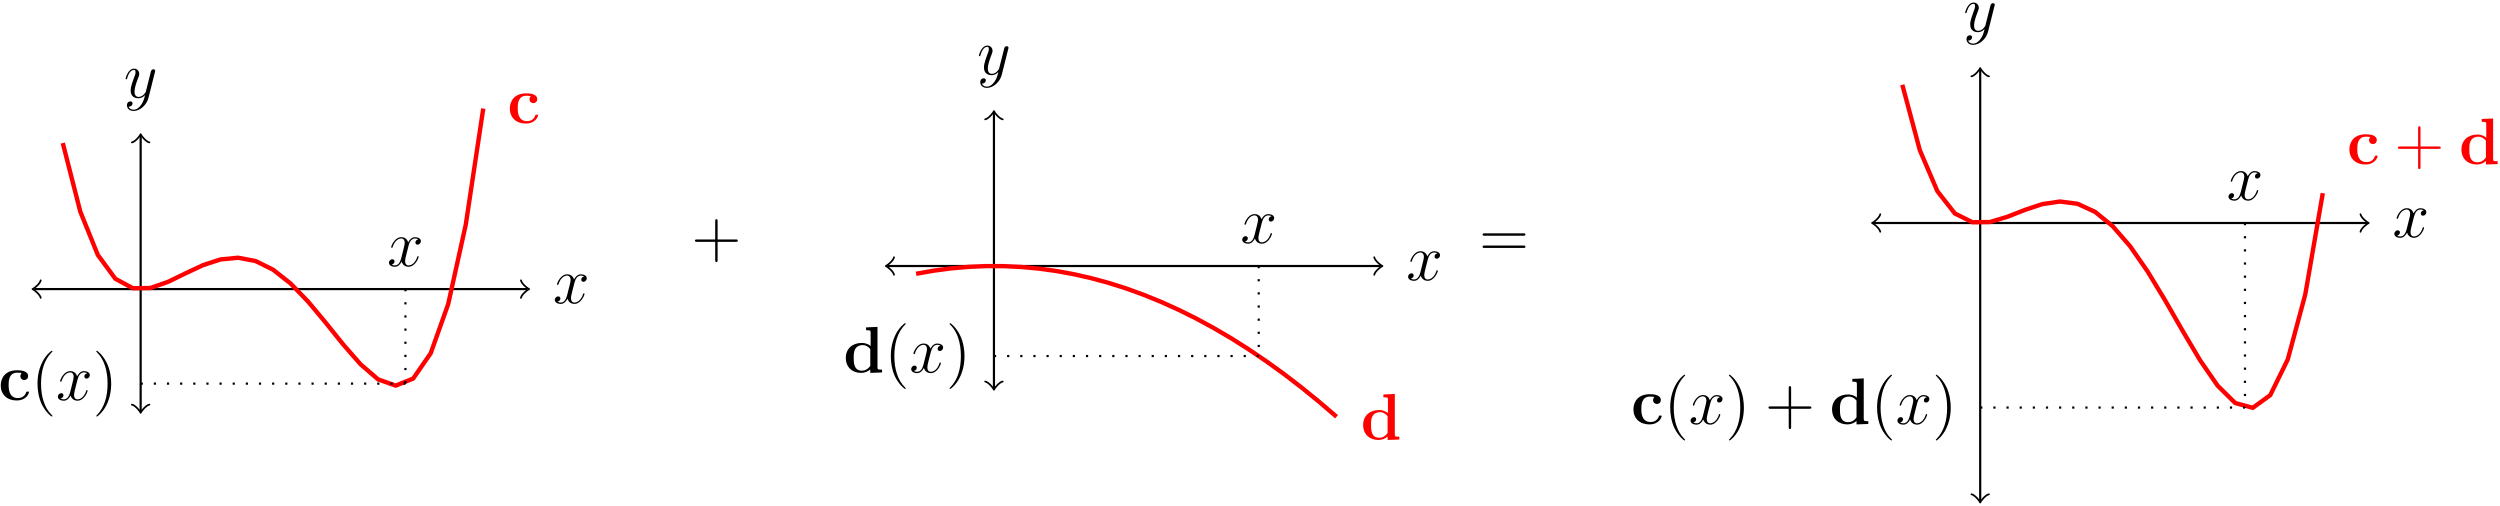
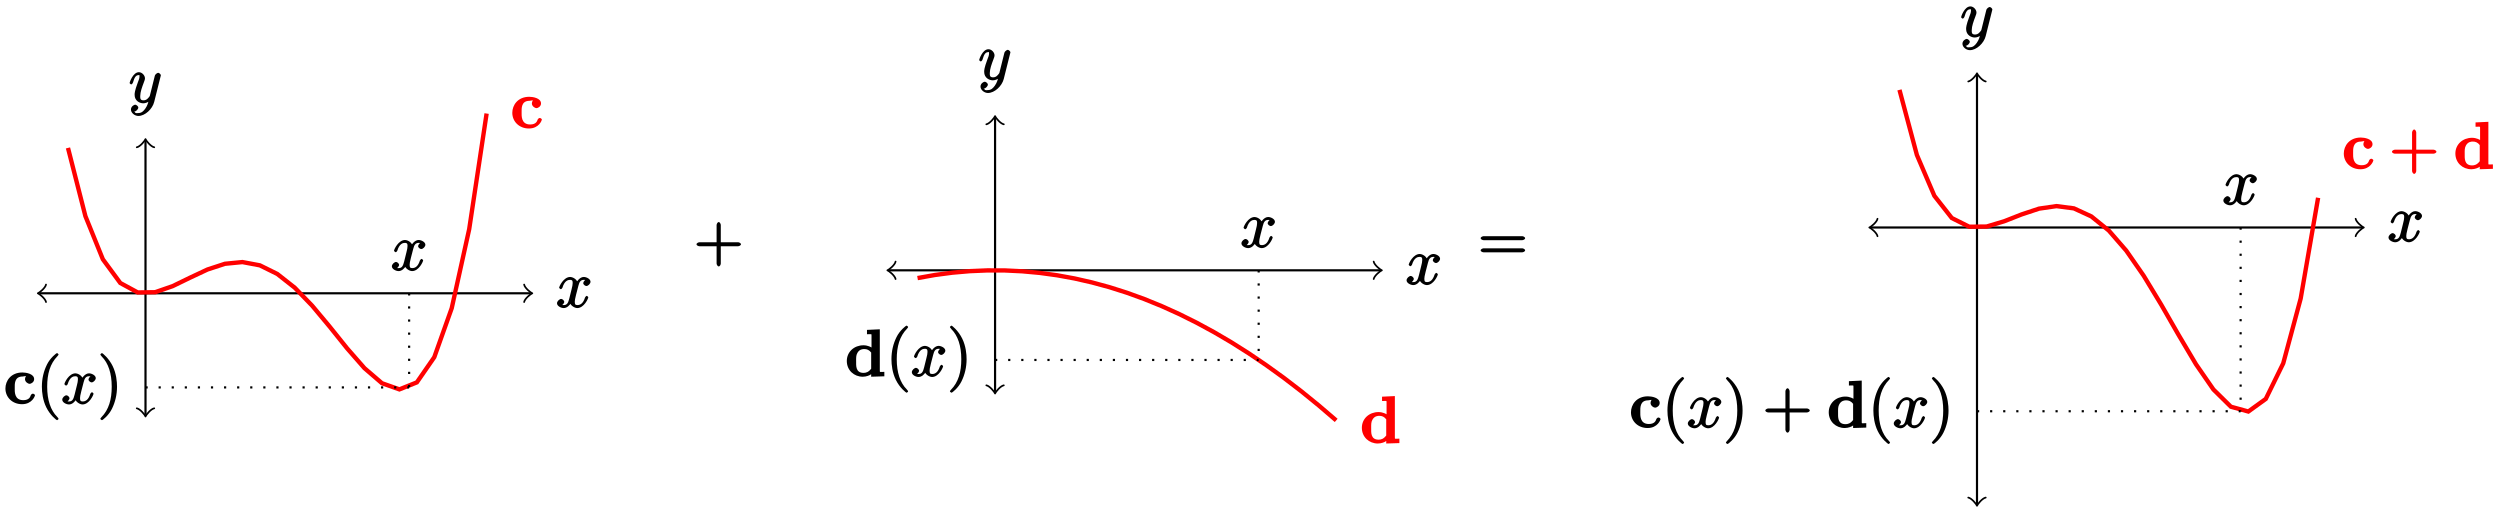
- <svg xmlns="http://www.w3.org/2000/svg" xmlns:xlink="http://www.w3.org/1999/xlink" width="455pt" height="92pt" viewBox="0 0 455 92" version="1.1">
+ <svg xmlns="http://www.w3.org/2000/svg" xmlns:xlink="http://www.w3.org/1999/xlink" width="457pt" height="94pt" viewBox="0 0 457 94" version="1.1">
  <defs>
    <g>
      <symbol overflow="visible" id="glyph0-0">
        <path style="stroke:none;" d="" />
      </symbol>
      <symbol overflow="visible" id="glyph0-1">
-         <path style="stroke:none;" d="M 5.672 -4.875 C 5.281 -4.812 5.141 -4.516 5.141 -4.297 C 5.141 -4 5.359 -3.906 5.531 -3.906 C 5.891 -3.906 6.141 -4.219 6.141 -4.547 C 6.141 -5.047 5.562 -5.266 5.062 -5.266 C 4.344 -5.266 3.938 -4.547 3.828 -4.328 C 3.547 -5.219 2.812 -5.266 2.594 -5.266 C 1.375 -5.266 0.734 -3.703 0.734 -3.438 C 0.734 -3.391 0.781 -3.328 0.859 -3.328 C 0.953 -3.328 0.984 -3.406 1 -3.453 C 1.406 -4.781 2.219 -5.031 2.562 -5.031 C 3.094 -5.031 3.203 -4.531 3.203 -4.25 C 3.203 -3.984 3.125 -3.703 2.984 -3.125 L 2.578 -1.5 C 2.406 -0.781 2.062 -0.125 1.422 -0.125 C 1.359 -0.125 1.062 -0.125 0.812 -0.281 C 1.25 -0.359 1.344 -0.719 1.344 -0.859 C 1.344 -1.094 1.156 -1.25 0.938 -1.25 C 0.641 -1.25 0.328 -0.984 0.328 -0.609 C 0.328 -0.109 0.891 0.125 1.406 0.125 C 1.984 0.125 2.391 -0.328 2.641 -0.828 C 2.828 -0.125 3.438 0.125 3.875 0.125 C 5.094 0.125 5.734 -1.453 5.734 -1.703 C 5.734 -1.766 5.688 -1.812 5.625 -1.812 C 5.516 -1.812 5.5 -1.75 5.469 -1.656 C 5.141 -0.609 4.453 -0.125 3.906 -0.125 C 3.484 -0.125 3.266 -0.438 3.266 -0.922 C 3.266 -1.188 3.312 -1.375 3.5 -2.156 L 3.922 -3.797 C 4.094 -4.5 4.5 -5.031 5.062 -5.031 C 5.078 -5.031 5.422 -5.031 5.672 -4.875 Z M 5.672 -4.875 " />
+         <path style="stroke:none;" d="M 5.672 -5.172 C 5.281 -5.109 4.969 -4.656 4.969 -4.438 C 4.969 -4.141 5.359 -3.906 5.531 -3.906 C 5.891 -3.906 6.297 -4.359 6.297 -4.688 C 6.297 -5.188 5.562 -5.562 5.062 -5.562 C 4.344 -5.562 3.766 -4.703 3.656 -4.469 L 3.984 -4.469 C 3.703 -5.359 2.812 -5.562 2.594 -5.562 C 1.375 -5.562 0.562 -3.844 0.562 -3.578 C 0.562 -3.531 0.781 -3.328 0.859 -3.328 C 0.953 -3.328 1.094 -3.438 1.156 -3.578 C 1.562 -4.922 2.219 -5.031 2.562 -5.031 C 3.094 -5.031 3.031 -4.672 3.031 -4.391 C 3.031 -4.125 2.969 -3.844 2.828 -3.281 L 2.422 -1.641 C 2.234 -0.922 2.062 -0.422 1.422 -0.422 C 1.359 -0.422 1.172 -0.375 0.922 -0.531 L 0.812 -0.281 C 1.25 -0.359 1.5 -0.859 1.5 -1 C 1.5 -1.25 1.156 -1.547 0.938 -1.547 C 0.641 -1.547 0.172 -1.141 0.172 -0.75 C 0.172 -0.25 0.891 0.125 1.406 0.125 C 1.984 0.125 2.5 -0.375 2.75 -0.859 L 2.469 -0.969 C 2.672 -0.266 3.438 0.125 3.875 0.125 C 5.094 0.125 5.891 -1.594 5.891 -1.859 C 5.891 -1.906 5.688 -2.109 5.625 -2.109 C 5.516 -2.109 5.328 -1.906 5.297 -1.812 C 4.969 -0.75 4.453 -0.422 3.906 -0.422 C 3.484 -0.422 3.422 -0.578 3.422 -1.062 C 3.422 -1.328 3.469 -1.516 3.656 -2.312 L 4.078 -3.938 C 4.25 -4.656 4.5 -5.031 5.062 -5.031 C 5.078 -5.031 5.297 -5.062 5.547 -4.906 Z M 5.672 -5.172 " />
      </symbol>
      <symbol overflow="visible" id="glyph0-2">
-         <path style="stroke:none;" d="M 3.141 1.344 C 2.828 1.797 2.359 2.203 1.766 2.203 C 1.625 2.203 1.047 2.172 0.875 1.625 C 0.906 1.641 0.969 1.641 0.984 1.641 C 1.344 1.641 1.594 1.328 1.594 1.047 C 1.594 0.781 1.359 0.688 1.188 0.688 C 0.984 0.688 0.578 0.828 0.578 1.406 C 0.578 2.016 1.094 2.438 1.766 2.438 C 2.969 2.438 4.172 1.344 4.5 0.016 L 5.672 -4.656 C 5.688 -4.703 5.719 -4.781 5.719 -4.859 C 5.719 -5.031 5.562 -5.156 5.391 -5.156 C 5.281 -5.156 5.031 -5.109 4.938 -4.75 L 4.047 -1.234 C 4 -1.016 4 -0.984 3.891 -0.859 C 3.656 -0.531 3.266 -0.125 2.688 -0.125 C 2.016 -0.125 1.953 -0.781 1.953 -1.094 C 1.953 -1.781 2.281 -2.703 2.609 -3.562 C 2.734 -3.906 2.812 -4.078 2.812 -4.312 C 2.812 -4.812 2.453 -5.266 1.859 -5.266 C 0.766 -5.266 0.328 -3.531 0.328 -3.438 C 0.328 -3.391 0.375 -3.328 0.453 -3.328 C 0.562 -3.328 0.578 -3.375 0.625 -3.547 C 0.906 -4.547 1.359 -5.031 1.828 -5.031 C 1.938 -5.031 2.141 -5.031 2.141 -4.641 C 2.141 -4.328 2.016 -3.984 1.828 -3.531 C 1.25 -1.953 1.25 -1.562 1.25 -1.281 C 1.25 -0.141 2.062 0.125 2.656 0.125 C 3 0.125 3.438 0.016 3.844 -0.438 L 3.859 -0.422 C 3.688 0.281 3.562 0.75 3.141 1.344 Z M 3.141 1.344 " />
+         <path style="stroke:none;" d="M 3.031 1.094 C 2.703 1.547 2.359 1.906 1.766 1.906 C 1.625 1.906 1.203 2.031 1.109 1.703 C 0.906 1.641 0.969 1.641 0.984 1.641 C 1.344 1.641 1.75 1.188 1.75 0.906 C 1.75 0.641 1.359 0.375 1.188 0.375 C 0.984 0.375 0.406 0.688 0.406 1.266 C 0.406 1.875 1.094 2.438 1.766 2.438 C 2.969 2.438 4.328 1.188 4.656 -0.125 L 5.828 -4.797 C 5.844 -4.859 5.875 -4.922 5.875 -5 C 5.875 -5.172 5.562 -5.453 5.391 -5.453 C 5.281 -5.453 4.859 -5.25 4.766 -4.891 L 3.891 -1.375 C 3.828 -1.156 3.875 -1.25 3.781 -1.109 C 3.531 -0.781 3.266 -0.422 2.688 -0.422 C 2.016 -0.422 2.109 -0.922 2.109 -1.25 C 2.109 -1.922 2.438 -2.844 2.766 -3.703 C 2.891 -4.047 2.969 -4.219 2.969 -4.453 C 2.969 -4.953 2.453 -5.562 1.859 -5.562 C 0.766 -5.562 0.156 -3.688 0.156 -3.578 C 0.156 -3.531 0.375 -3.328 0.453 -3.328 C 0.562 -3.328 0.734 -3.531 0.781 -3.688 C 1.062 -4.703 1.359 -5.031 1.828 -5.031 C 1.938 -5.031 1.969 -5.172 1.969 -4.781 C 1.969 -4.469 1.844 -4.125 1.656 -3.672 C 1.078 -2.109 1.078 -1.703 1.078 -1.422 C 1.078 -0.281 2.062 0.125 2.656 0.125 C 3 0.125 3.531 -0.031 3.844 -0.344 L 3.688 -0.516 C 3.516 0.141 3.438 0.5 3.031 1.094 Z M 3.031 1.094 " />
      </symbol>
      <symbol overflow="visible" id="glyph1-0">
        <path style="stroke:none;" d="" />
      </symbol>
      <symbol overflow="visible" id="glyph1-1">
-         <path style="stroke:none;" d="M 5.594 -1.406 C 5.594 -1.547 5.469 -1.547 5.344 -1.547 C 5.156 -1.547 5.141 -1.531 5.078 -1.391 C 5 -1.156 4.672 -0.359 3.578 -0.359 C 1.891 -0.359 1.891 -2.172 1.891 -2.719 C 1.891 -3.422 1.906 -4.984 3.469 -4.984 C 3.547 -4.984 4.25 -4.953 4.25 -4.906 C 4.25 -4.891 4.25 -4.875 4.219 -4.859 C 4.188 -4.828 4.031 -4.656 4.031 -4.344 C 4.031 -3.844 4.438 -3.641 4.734 -3.641 C 4.984 -3.641 5.438 -3.797 5.438 -4.359 C 5.438 -5.344 4.062 -5.422 3.422 -5.422 C 1.297 -5.422 0.453 -4.031 0.453 -2.656 C 0.453 -1.031 1.594 0.078 3.344 0.078 C 5.219 0.078 5.594 -1.312 5.594 -1.406 Z M 5.594 -1.406 " />
+         <path style="stroke:none;" d="M 5.719 -1.547 C 5.719 -1.688 5.469 -1.844 5.344 -1.844 C 5.156 -1.844 5 -1.672 4.938 -1.531 C 4.859 -1.297 4.672 -0.656 3.578 -0.656 C 1.891 -0.656 2.016 -2.312 2.016 -2.859 C 2.016 -3.562 1.906 -4.984 3.469 -4.984 C 3.547 -4.984 4.109 -5.109 4.109 -5.047 C 4.109 -5.031 4.141 -5.125 4.109 -5.109 C 4.078 -5.078 3.891 -4.797 3.891 -4.5 C 3.891 -4 4.438 -3.641 4.734 -3.641 C 4.984 -3.641 5.562 -3.938 5.562 -4.5 C 5.562 -5.484 4.062 -5.719 3.422 -5.719 C 1.297 -5.719 0.312 -4.172 0.312 -2.797 C 0.312 -1.172 1.594 0.078 3.344 0.078 C 5.219 0.078 5.719 -1.453 5.719 -1.547 Z M 5.719 -1.547 " />
      </symbol>
      <symbol overflow="visible" id="glyph1-2">
-         <path style="stroke:none;" d="M 4.141 -8.203 L 4.141 -7.688 C 4.891 -7.688 4.969 -7.688 4.969 -7.219 L 4.969 -4.812 C 4.703 -5.031 4.188 -5.375 3.359 -5.375 C 1.656 -5.375 0.453 -4.328 0.453 -2.656 C 0.453 -0.938 1.641 0.078 3.234 0.078 C 3.891 0.078 4.453 -0.156 4.906 -0.547 L 4.906 0.078 L 7.047 0 L 7.047 -0.516 C 6.297 -0.516 6.219 -0.516 6.219 -0.984 L 6.219 -8.297 Z M 4.906 -1.203 C 4.406 -0.484 3.797 -0.328 3.375 -0.328 C 1.891 -0.328 1.891 -1.844 1.891 -2.625 C 1.891 -3.188 1.891 -3.797 2.156 -4.25 C 2.516 -4.906 3.234 -4.984 3.5 -4.984 C 4 -4.984 4.516 -4.766 4.906 -4.25 Z M 4.906 -1.203 " />
+         <path style="stroke:none;" d="M 4 -8.344 L 4 -7.688 C 4.891 -7.688 4.828 -7.828 4.828 -7.359 L 4.828 -5.266 C 4.812 -5.281 4.188 -5.672 3.359 -5.672 C 1.656 -5.672 0.312 -4.469 0.312 -2.797 C 0.312 -1.094 1.641 0.078 3.234 0.078 C 3.891 0.078 4.547 -0.188 4.766 -0.391 L 4.766 0.078 L 7.172 0 L 7.172 -0.812 C 6.297 -0.812 6.344 -0.656 6.344 -1.125 L 6.344 -8.594 L 4 -8.484 Z M 4.812 -1.453 C 4.297 -0.734 3.797 -0.625 3.375 -0.625 C 1.891 -0.625 2.016 -1.984 2.016 -2.766 C 2.016 -3.328 1.984 -3.828 2.25 -4.281 C 2.625 -4.953 3.234 -4.984 3.5 -4.984 C 4 -4.984 4.406 -4.812 4.766 -4.344 L 4.766 -1.406 Z M 4.812 -1.453 " />
      </symbol>
      <symbol overflow="visible" id="glyph2-0">
        <path style="stroke:none;" d="" />
      </symbol>
      <symbol overflow="visible" id="glyph2-1">
-         <path style="stroke:none;" d="M 3.891 2.906 C 3.891 2.875 3.891 2.844 3.688 2.641 C 2.484 1.438 1.812 -0.531 1.812 -2.969 C 1.812 -5.297 2.375 -7.297 3.766 -8.703 C 3.891 -8.812 3.891 -8.828 3.891 -8.875 C 3.891 -8.938 3.828 -8.969 3.781 -8.969 C 3.625 -8.969 2.641 -8.109 2.062 -6.938 C 1.453 -5.719 1.172 -4.453 1.172 -2.969 C 1.172 -1.906 1.344 -0.484 1.953 0.781 C 2.672 2.219 3.641 3 3.781 3 C 3.828 3 3.891 2.969 3.891 2.906 Z M 3.891 2.906 " />
+         <path style="stroke:none;" d="M 4.047 2.766 C 4.047 2.719 4 2.594 3.797 2.391 C 2.594 1.188 1.969 -0.688 1.969 -3.125 C 1.969 -5.438 2.484 -7.328 3.875 -8.734 C 4 -8.844 4.047 -8.984 4.047 -9.016 C 4.047 -9.078 3.828 -9.266 3.781 -9.266 C 3.625 -9.266 2.516 -8.359 1.938 -7.188 C 1.328 -5.969 1 -4.594 1 -3.125 C 1 -2.062 1.172 -0.641 1.797 0.641 C 2.5 2.078 3.641 3 3.781 3 C 3.828 3 4.047 2.828 4.047 2.766 Z M 4.047 2.766 " />
      </symbol>
      <symbol overflow="visible" id="glyph2-2">
-         <path style="stroke:none;" d="M 3.375 -2.969 C 3.375 -3.891 3.25 -5.359 2.578 -6.75 C 1.875 -8.188 0.891 -8.969 0.766 -8.969 C 0.719 -8.969 0.656 -8.938 0.656 -8.875 C 0.656 -8.828 0.656 -8.812 0.859 -8.609 C 2.062 -7.406 2.719 -5.422 2.719 -2.984 C 2.719 -0.672 2.156 1.328 0.781 2.734 C 0.656 2.844 0.656 2.875 0.656 2.906 C 0.656 2.969 0.719 3 0.766 3 C 0.922 3 1.906 2.141 2.484 0.969 C 3.094 -0.25 3.375 -1.547 3.375 -2.969 Z M 3.375 -2.969 " />
+         <path style="stroke:none;" d="M 3.531 -3.125 C 3.531 -4.031 3.406 -5.516 2.734 -6.891 C 2.031 -8.328 0.891 -9.266 0.766 -9.266 C 0.719 -9.266 0.484 -9.078 0.484 -9.016 C 0.484 -8.984 0.531 -8.844 0.734 -8.641 C 1.938 -7.438 2.562 -5.562 2.562 -3.125 C 2.562 -0.812 2.047 1.078 0.656 2.484 C 0.531 2.594 0.484 2.719 0.484 2.766 C 0.484 2.828 0.719 3 0.766 3 C 0.922 3 2.016 2.109 2.594 0.938 C 3.203 -0.281 3.531 -1.688 3.531 -3.125 Z M 3.531 -3.125 " />
      </symbol>
      <symbol overflow="visible" id="glyph2-3">
-         <path style="stroke:none;" d="M 4.766 -2.766 L 8.062 -2.766 C 8.234 -2.766 8.453 -2.766 8.453 -2.969 C 8.453 -3.203 8.25 -3.203 8.062 -3.203 L 4.766 -3.203 L 4.766 -6.5 C 4.766 -6.672 4.766 -6.891 4.547 -6.891 C 4.328 -6.891 4.328 -6.688 4.328 -6.5 L 4.328 -3.203 L 1.031 -3.203 C 0.859 -3.203 0.641 -3.203 0.641 -2.984 C 0.641 -2.766 0.844 -2.766 1.031 -2.766 L 4.328 -2.766 L 4.328 0.531 C 4.328 0.703 4.328 0.922 4.547 0.922 C 4.766 0.922 4.766 0.719 4.766 0.531 Z M 4.766 -2.766 " />
+         <path style="stroke:none;" d="M 4.766 -2.766 L 8.062 -2.766 C 8.234 -2.766 8.609 -2.906 8.609 -3.125 C 8.609 -3.344 8.25 -3.5 8.062 -3.5 L 4.922 -3.5 L 4.922 -6.641 C 4.922 -6.812 4.766 -7.188 4.547 -7.188 C 4.328 -7.188 4.156 -6.828 4.156 -6.641 L 4.156 -3.5 L 1.031 -3.5 C 0.859 -3.5 0.484 -3.344 0.484 -3.125 C 0.484 -2.906 0.844 -2.766 1.031 -2.766 L 4.156 -2.766 L 4.156 0.391 C 4.156 0.562 4.328 0.922 4.547 0.922 C 4.766 0.922 4.922 0.578 4.922 0.391 L 4.922 -2.766 Z M 4.766 -2.766 " />
      </symbol>
      <symbol overflow="visible" id="glyph3-0">
        <path style="stroke:none;" d="" />
      </symbol>
      <symbol overflow="visible" id="glyph3-1">
-         <path style="stroke:none;" d="M 8.453 -2.969 C 8.453 -3.203 8.25 -3.203 8.062 -3.203 L 4.766 -3.203 L 4.766 -6.5 C 4.766 -6.672 4.766 -6.891 4.547 -6.891 C 4.328 -6.891 4.328 -6.688 4.328 -6.5 L 4.328 -3.203 L 1.031 -3.203 C 0.859 -3.203 0.641 -3.203 0.641 -2.984 C 0.641 -2.766 0.844 -2.766 1.031 -2.766 L 4.328 -2.766 L 4.328 0.531 C 4.328 0.703 4.328 0.922 4.547 0.922 C 4.766 0.922 4.766 0.719 4.766 0.531 L 4.766 -2.766 L 8.062 -2.766 C 8.234 -2.766 8.453 -2.766 8.453 -2.969 Z M 8.453 -2.969 " />
+         <path style="stroke:none;" d="M 8.609 -3.125 C 8.609 -3.344 8.25 -3.5 8.062 -3.5 L 4.922 -3.5 L 4.922 -6.641 C 4.922 -6.812 4.766 -7.188 4.547 -7.188 C 4.328 -7.188 4.156 -6.828 4.156 -6.641 L 4.156 -3.5 L 1.031 -3.5 C 0.859 -3.5 0.484 -3.344 0.484 -3.125 C 0.484 -2.906 0.844 -2.766 1.031 -2.766 L 4.156 -2.766 L 4.156 0.391 C 4.156 0.562 4.328 0.922 4.547 0.922 C 4.766 0.922 4.922 0.578 4.922 0.391 L 4.922 -2.766 L 8.062 -2.766 C 8.234 -2.766 8.609 -2.906 8.609 -3.125 Z M 8.609 -3.125 " />
      </symbol>
      <symbol overflow="visible" id="glyph3-2">
-         <path style="stroke:none;" d="M 8.453 -4.094 C 8.453 -4.312 8.25 -4.312 8.062 -4.312 L 1.031 -4.312 C 0.859 -4.312 0.641 -4.312 0.641 -4.094 C 0.641 -3.875 0.844 -3.875 1.031 -3.875 L 8.062 -3.875 C 8.234 -3.875 8.453 -3.875 8.453 -4.094 Z M 8.453 -1.859 C 8.453 -2.094 8.25 -2.094 8.062 -2.094 L 1.031 -2.094 C 0.859 -2.094 0.641 -2.094 0.641 -1.875 C 0.641 -1.656 0.844 -1.656 1.031 -1.656 L 8.062 -1.656 C 8.234 -1.656 8.453 -1.656 8.453 -1.859 Z M 8.453 -1.859 " />
+         <path style="stroke:none;" d="M 8.609 -4.234 C 8.609 -4.453 8.25 -4.609 8.062 -4.609 L 1.031 -4.609 C 0.859 -4.609 0.484 -4.453 0.484 -4.25 C 0.484 -4.016 0.844 -3.875 1.031 -3.875 L 8.062 -3.875 C 8.234 -3.875 8.609 -4.016 8.609 -4.234 Z M 8.609 -2.016 C 8.609 -2.234 8.25 -2.391 8.062 -2.391 L 1.031 -2.391 C 0.859 -2.391 0.484 -2.234 0.484 -2.016 C 0.484 -1.797 0.844 -1.656 1.031 -1.656 L 8.062 -1.656 C 8.234 -1.656 8.609 -1.797 8.609 -2.016 Z M 8.609 -2.016 " />
      </symbol>
    </g>
  </defs>
  <g id="surface1">
-     <path style="fill:none;stroke-width:0.399;stroke-linecap:butt;stroke-linejoin:miter;stroke:rgb(0%,0%,0%);stroke-opacity:1;stroke-miterlimit:10;" d="M -19.383 0.002 L 70.41 0.002 " transform="matrix(1,0,0,-1,25.598,52.615)" />
-     <path style="fill:none;stroke-width:0.319;stroke-linecap:round;stroke-linejoin:round;stroke:rgb(0%,0%,0%);stroke-opacity:1;stroke-miterlimit:10;" d="M -1.197 1.596 C -1.095 0.994 -0.001 0.1 0.3 -0.002 C -0.001 -0.099 -1.095 -0.998 -1.197 -1.595 " transform="matrix(-1,0,0,1,6.21362,52.615)" />
-     <path style="fill:none;stroke-width:0.319;stroke-linecap:round;stroke-linejoin:round;stroke:rgb(0%,0%,0%);stroke-opacity:1;stroke-miterlimit:10;" d="M -1.194 1.595 C -1.097 0.998 0.001 0.099 0.298 0.002 C 0.001 -0.1 -1.097 -0.994 -1.194 -1.596 " transform="matrix(1,0,0,-1,96.00674,52.615)" />
+     <path style="fill:none;stroke-width:0.399;stroke-linecap:butt;stroke-linejoin:miter;stroke:rgb(0%,0%,0%);stroke-opacity:1;stroke-miterlimit:10;" d="M -19.383 0.002 L 70.41 0.002 " transform="matrix(1,0,0,-1,26.598,53.615)" />
+     <path style="fill:none;stroke-width:0.319;stroke-linecap:round;stroke-linejoin:round;stroke:rgb(0%,0%,0%);stroke-opacity:1;stroke-miterlimit:10;" d="M -1.197 1.596 C -1.095 0.994 -0.001 0.1 0.3 -0.002 C -0.001 -0.099 -1.095 -0.998 -1.197 -1.595 " transform="matrix(-1,0,0,1,7.21362,53.615)" />
+     <path style="fill:none;stroke-width:0.319;stroke-linecap:round;stroke-linejoin:round;stroke:rgb(0%,0%,0%);stroke-opacity:1;stroke-miterlimit:10;" d="M -1.194 1.595 C -1.097 0.998 0.001 0.099 0.298 0.002 C 0.001 -0.1 -1.097 -0.994 -1.194 -1.596 " transform="matrix(1,0,0,-1,97.00674,53.615)" />
    <g style="fill:rgb(0%,0%,0%);fill-opacity:1;">
-       <use xlink:href="#glyph0-1" x="100.649" y="55.189" />
+       <use xlink:href="#glyph0-1" x="101.649" y="56.189" />
    </g>
-     <path style="fill:none;stroke-width:0.399;stroke-linecap:butt;stroke-linejoin:miter;stroke:rgb(0%,0%,0%);stroke-opacity:1;stroke-miterlimit:10;" d="M -0 -22.221 L -0 27.888 " transform="matrix(1,0,0,-1,25.598,52.615)" />
-     <path style="fill:none;stroke-width:0.319;stroke-linecap:round;stroke-linejoin:round;stroke:rgb(0%,0%,0%);stroke-opacity:1;stroke-miterlimit:10;" d="M -1.194 1.593 C -1.096 0.996 0.002 0.101 0.299 -0 C 0.002 -0.098 -1.096 -0.996 -1.194 -1.594 " transform="matrix(0,1,1,0,25.598,74.83424)" />
-     <path style="fill:none;stroke-width:0.319;stroke-linecap:round;stroke-linejoin:round;stroke:rgb(0%,0%,0%);stroke-opacity:1;stroke-miterlimit:10;" d="M -1.195 1.594 C -1.098 0.996 -0 0.098 0.301 0 C -0 -0.101 -1.098 -0.996 -1.195 -1.593 " transform="matrix(0,-1,-1,0,25.598,24.72648)" />
+     <path style="fill:none;stroke-width:0.399;stroke-linecap:butt;stroke-linejoin:miter;stroke:rgb(0%,0%,0%);stroke-opacity:1;stroke-miterlimit:10;" d="M -0 -22.221 L -0 27.888 " transform="matrix(1,0,0,-1,26.598,53.615)" />
+     <path style="fill:none;stroke-width:0.319;stroke-linecap:round;stroke-linejoin:round;stroke:rgb(0%,0%,0%);stroke-opacity:1;stroke-miterlimit:10;" d="M -1.194 1.593 C -1.096 0.996 0.002 0.101 0.299 -0 C 0.002 -0.098 -1.096 -0.996 -1.194 -1.594 " transform="matrix(0,1,1,0,26.598,75.83424)" />
+     <path style="fill:none;stroke-width:0.319;stroke-linecap:round;stroke-linejoin:round;stroke:rgb(0%,0%,0%);stroke-opacity:1;stroke-miterlimit:10;" d="M -1.195 1.594 C -1.098 0.996 -0 0.098 0.301 0 C -0 -0.101 -1.098 -0.996 -1.195 -1.593 " transform="matrix(0,-1,-1,0,26.598,25.72648)" />
    <g style="fill:rgb(0%,0%,0%);fill-opacity:1;">
-       <use xlink:href="#glyph0-2" x="22.53" y="17.76" />
+       <use xlink:href="#glyph0-2" x="23.53" y="18.76" />
    </g>
-     <path style="fill:none;stroke-width:0.797;stroke-linecap:butt;stroke-linejoin:miter;stroke:rgb(100%,0%,0%);stroke-opacity:1;stroke-miterlimit:10;" d="M -14.172 26.576 L -10.985 14.099 L -7.797 6.22 L -4.606 1.881 L -1.418 0.154 L 1.769 0.201 L 4.957 1.306 L 8.148 2.857 L 11.336 4.353 L 14.523 5.396 L 17.715 5.709 L 20.902 5.111 L 24.09 3.537 L 27.281 1.025 L 30.468 -2.268 L 33.656 -6.084 L 36.843 -10.053 L 40.035 -13.697 L 43.222 -16.436 L 46.41 -17.565 L 49.601 -16.283 L 52.789 -11.678 L 55.976 -2.721 L 59.168 11.709 L 62.355 32.861 " transform="matrix(1,0,0,-1,25.598,52.615)" />
+     <path style="fill:none;stroke-width:0.797;stroke-linecap:butt;stroke-linejoin:miter;stroke:rgb(100%,0%,0%);stroke-opacity:1;stroke-miterlimit:10;" d="M -14.172 26.576 L -10.985 14.099 L -7.797 6.22 L -4.606 1.881 L -1.418 0.154 L 1.769 0.201 L 4.957 1.306 L 8.148 2.857 L 11.336 4.353 L 14.523 5.396 L 17.715 5.709 L 20.902 5.111 L 24.09 3.537 L 27.281 1.025 L 30.468 -2.268 L 33.656 -6.084 L 36.843 -10.053 L 40.035 -13.697 L 43.222 -16.436 L 46.41 -17.565 L 49.601 -16.283 L 52.789 -11.678 L 55.976 -2.721 L 59.168 11.709 L 62.355 32.861 " transform="matrix(1,0,0,-1,26.598,53.615)" />
    <g style="fill:rgb(100%,0%,0%);fill-opacity:1;">
-       <use xlink:href="#glyph1-1" x="92.336" y="22.411" />
+       <use xlink:href="#glyph1-1" x="93.336" y="23.411" />
    </g>
-     <path style="fill:none;stroke-width:0.399;stroke-linecap:butt;stroke-linejoin:miter;stroke:rgb(0%,0%,0%);stroke-opacity:1;stroke-dasharray:0.399,1.993;stroke-miterlimit:10;" d="M 48.191 0.002 L 48.191 -17.205 " transform="matrix(1,0,0,-1,25.598,52.615)" />
+     <path style="fill:none;stroke-width:0.399;stroke-linecap:butt;stroke-linejoin:miter;stroke:rgb(0%,0%,0%);stroke-opacity:1;stroke-dasharray:0.399,1.993;stroke-miterlimit:10;" d="M 48.191 0.002 L 48.191 -17.205 " transform="matrix(1,0,0,-1,26.598,53.615)" />
    <g style="fill:rgb(0%,0%,0%);fill-opacity:1;">
-       <use xlink:href="#glyph0-1" x="70.461" y="48.431" />
+       <use xlink:href="#glyph0-1" x="71.461" y="49.431" />
    </g>
-     <path style="fill:none;stroke-width:0.399;stroke-linecap:butt;stroke-linejoin:miter;stroke:rgb(0%,0%,0%);stroke-opacity:1;stroke-dasharray:0.399,1.993;stroke-miterlimit:10;" d="M -0 -17.205 L 48.191 -17.205 " transform="matrix(1,0,0,-1,25.598,52.615)" />
+     <path style="fill:none;stroke-width:0.399;stroke-linecap:butt;stroke-linejoin:miter;stroke:rgb(0%,0%,0%);stroke-opacity:1;stroke-dasharray:0.399,1.993;stroke-miterlimit:10;" d="M -0 -17.205 L 48.191 -17.205 " transform="matrix(1,0,0,-1,26.598,53.615)" />
    <g style="fill:rgb(0%,0%,0%);fill-opacity:1;">
-       <use xlink:href="#glyph1-1" x="-0.321" y="72.808" />
+       <use xlink:href="#glyph1-1" x="0.679" y="73.808" />
    </g>
    <g style="fill:rgb(0%,0%,0%);fill-opacity:1;">
-       <use xlink:href="#glyph2-1" x="5.656" y="72.808" />
+       <use xlink:href="#glyph2-1" x="6.656" y="73.808" />
    </g>
    <g style="fill:rgb(0%,0%,0%);fill-opacity:1;">
-       <use xlink:href="#glyph0-1" x="10.209" y="72.808" />
+       <use xlink:href="#glyph0-1" x="11.209" y="73.808" />
    </g>
    <g style="fill:rgb(0%,0%,0%);fill-opacity:1;">
-       <use xlink:href="#glyph2-2" x="16.861" y="72.808" />
+       <use xlink:href="#glyph2-2" x="17.861" y="73.808" />
    </g>
    <g style="fill:rgb(0%,0%,0%);fill-opacity:1;">
-       <use xlink:href="#glyph3-1" x="125.838" y="46.781" />
+       <use xlink:href="#glyph3-1" x="126.838" y="47.781" />
    </g>
-     <path style="fill:none;stroke-width:0.399;stroke-linecap:butt;stroke-linejoin:miter;stroke:rgb(0%,0%,0%);stroke-opacity:1;stroke-miterlimit:10;" d="M -19.386 0.001 L 70.411 0.001 " transform="matrix(1,0,0,-1,180.898,48.415)" />
-     <path style="fill:none;stroke-width:0.319;stroke-linecap:round;stroke-linejoin:round;stroke:rgb(0%,0%,0%);stroke-opacity:1;stroke-miterlimit:10;" d="M -1.197 1.593 C -1.096 0.995 0.002 0.101 0.299 -0.001 C 0.002 -0.099 -1.096 -0.997 -1.197 -1.595 " transform="matrix(-1,0,0,1,161.5136,48.415)" />
-     <path style="fill:none;stroke-width:0.319;stroke-linecap:round;stroke-linejoin:round;stroke:rgb(0%,0%,0%);stroke-opacity:1;stroke-miterlimit:10;" d="M -1.197 1.595 C -1.096 0.997 0.002 0.099 0.299 0.001 C 0.002 -0.101 -1.096 -0.995 -1.197 -1.593 " transform="matrix(1,0,0,-1,251.3067,48.415)" />
+     <path style="fill:none;stroke-width:0.399;stroke-linecap:butt;stroke-linejoin:miter;stroke:rgb(0%,0%,0%);stroke-opacity:1;stroke-miterlimit:10;" d="M -19.386 0.001 L 70.411 0.001 " transform="matrix(1,0,0,-1,181.898,49.415)" />
+     <path style="fill:none;stroke-width:0.319;stroke-linecap:round;stroke-linejoin:round;stroke:rgb(0%,0%,0%);stroke-opacity:1;stroke-miterlimit:10;" d="M -1.197 1.593 C -1.096 0.995 0.002 0.101 0.299 -0.001 C 0.002 -0.099 -1.096 -0.997 -1.197 -1.595 " transform="matrix(-1,0,0,1,162.5136,49.415)" />
+     <path style="fill:none;stroke-width:0.319;stroke-linecap:round;stroke-linejoin:round;stroke:rgb(0%,0%,0%);stroke-opacity:1;stroke-miterlimit:10;" d="M -1.197 1.595 C -1.096 0.997 0.002 0.099 0.299 0.001 C 0.002 -0.101 -1.096 -0.995 -1.197 -1.593 " transform="matrix(1,0,0,-1,252.3067,49.415)" />
    <g style="fill:rgb(0%,0%,0%);fill-opacity:1;">
-       <use xlink:href="#glyph0-1" x="255.949" y="50.989" />
+       <use xlink:href="#glyph0-1" x="256.949" y="51.989" />
    </g>
-     <path style="fill:none;stroke-width:0.399;stroke-linecap:butt;stroke-linejoin:miter;stroke:rgb(0%,0%,0%);stroke-opacity:1;stroke-miterlimit:10;" d="M 0 -22.218 L 0 27.888 " transform="matrix(1,0,0,-1,180.898,48.415)" />
-     <path style="fill:none;stroke-width:0.319;stroke-linecap:round;stroke-linejoin:round;stroke:rgb(0%,0%,0%);stroke-opacity:1;stroke-miterlimit:10;" d="M -1.197 1.594 C -1.095 0.997 -0.001 0.098 0.299 0 C -0.001 -0.101 -1.095 -0.996 -1.197 -1.593 " transform="matrix(0,1,1,0,180.898,70.63424)" />
-     <path style="fill:none;stroke-width:0.319;stroke-linecap:round;stroke-linejoin:round;stroke:rgb(0%,0%,0%);stroke-opacity:1;stroke-miterlimit:10;" d="M -1.196 1.593 C -1.095 0.996 -0.001 0.101 0.3 -0 C -0.001 -0.098 -1.095 -0.997 -1.196 -1.594 " transform="matrix(0,-1,-1,0,180.898,20.52648)" />
+     <path style="fill:none;stroke-width:0.399;stroke-linecap:butt;stroke-linejoin:miter;stroke:rgb(0%,0%,0%);stroke-opacity:1;stroke-miterlimit:10;" d="M 0 -22.218 L 0 27.888 " transform="matrix(1,0,0,-1,181.898,49.415)" />
+     <path style="fill:none;stroke-width:0.319;stroke-linecap:round;stroke-linejoin:round;stroke:rgb(0%,0%,0%);stroke-opacity:1;stroke-miterlimit:10;" d="M -1.197 1.594 C -1.095 0.997 -0.001 0.098 0.299 0 C -0.001 -0.101 -1.095 -0.996 -1.197 -1.593 " transform="matrix(0,1,1,0,181.898,71.63424)" />
+     <path style="fill:none;stroke-width:0.319;stroke-linecap:round;stroke-linejoin:round;stroke:rgb(0%,0%,0%);stroke-opacity:1;stroke-miterlimit:10;" d="M -1.196 1.593 C -1.095 0.996 -0.001 0.101 0.3 -0 C -0.001 -0.098 -1.095 -0.997 -1.196 -1.594 " transform="matrix(0,-1,-1,0,181.898,21.52648)" />
    <g style="fill:rgb(0%,0%,0%);fill-opacity:1;">
-       <use xlink:href="#glyph0-2" x="177.83" y="13.56" />
+       <use xlink:href="#glyph0-2" x="178.83" y="14.56" />
    </g>
-     <path style="fill:none;stroke-width:0.797;stroke-linecap:butt;stroke-linejoin:miter;stroke:rgb(100%,0%,0%);stroke-opacity:1;stroke-miterlimit:10;" d="M -14.171 -1.417 L -10.984 -0.851 L -7.796 -0.429 L -4.609 -0.151 L -1.418 -0.015 L 1.77 -0.022 L 4.957 -0.175 L 8.149 -0.468 L 11.336 -0.905 L 14.524 -1.487 L 17.711 -2.214 L 20.903 -3.081 L 24.09 -4.093 L 27.278 -5.249 L 30.469 -6.55 L 33.657 -7.991 L 36.844 -9.577 L 40.036 -11.308 L 43.223 -13.179 L 46.411 -15.198 L 49.598 -17.358 L 52.789 -19.659 L 55.977 -22.108 L 59.164 -24.698 L 62.356 -27.433 " transform="matrix(1,0,0,-1,180.898,48.415)" />
+     <path style="fill:none;stroke-width:0.797;stroke-linecap:butt;stroke-linejoin:miter;stroke:rgb(100%,0%,0%);stroke-opacity:1;stroke-miterlimit:10;" d="M -14.171 -1.417 L -10.984 -0.851 L -7.796 -0.429 L -4.609 -0.151 L -1.418 -0.015 L 1.77 -0.022 L 4.957 -0.175 L 8.149 -0.468 L 11.336 -0.905 L 14.524 -1.487 L 17.711 -2.214 L 20.903 -3.081 L 24.09 -4.093 L 27.278 -5.249 L 30.469 -6.55 L 33.657 -7.991 L 36.844 -9.577 L 40.036 -11.308 L 43.223 -13.179 L 46.411 -15.198 L 49.598 -17.358 L 52.789 -19.659 L 55.977 -22.108 L 59.164 -24.698 L 62.356 -27.433 " transform="matrix(1,0,0,-1,181.898,49.415)" />
    <g style="fill:rgb(100%,0%,0%);fill-opacity:1;">
-       <use xlink:href="#glyph1-2" x="247.636" y="79.997" />
+       <use xlink:href="#glyph1-2" x="248.636" y="80.997" />
    </g>
-     <path style="fill:none;stroke-width:0.399;stroke-linecap:butt;stroke-linejoin:miter;stroke:rgb(0%,0%,0%);stroke-opacity:1;stroke-dasharray:0.399,1.993;stroke-miterlimit:10;" d="M 48.188 0.001 L 48.188 -16.386 " transform="matrix(1,0,0,-1,180.898,48.415)" />
+     <path style="fill:none;stroke-width:0.399;stroke-linecap:butt;stroke-linejoin:miter;stroke:rgb(0%,0%,0%);stroke-opacity:1;stroke-dasharray:0.399,1.993;stroke-miterlimit:10;" d="M 48.188 0.001 L 48.188 -16.386 " transform="matrix(1,0,0,-1,181.898,49.415)" />
    <g style="fill:rgb(0%,0%,0%);fill-opacity:1;">
-       <use xlink:href="#glyph0-1" x="225.761" y="44.231" />
+       <use xlink:href="#glyph0-1" x="226.761" y="45.231" />
    </g>
-     <path style="fill:none;stroke-width:0.399;stroke-linecap:butt;stroke-linejoin:miter;stroke:rgb(0%,0%,0%);stroke-opacity:1;stroke-dasharray:0.399,1.993;stroke-miterlimit:10;" d="M 0 -16.386 L 48.188 -16.386 " transform="matrix(1,0,0,-1,180.898,48.415)" />
+     <path style="fill:none;stroke-width:0.399;stroke-linecap:butt;stroke-linejoin:miter;stroke:rgb(0%,0%,0%);stroke-opacity:1;stroke-dasharray:0.399,1.993;stroke-miterlimit:10;" d="M 0 -16.386 L 48.188 -16.386 " transform="matrix(1,0,0,-1,181.898,49.415)" />
    <g style="fill:rgb(0%,0%,0%);fill-opacity:1;">
-       <use xlink:href="#glyph1-2" x="153.485" y="67.788" />
+       <use xlink:href="#glyph1-2" x="154.485" y="68.788" />
    </g>
    <g style="fill:rgb(0%,0%,0%);fill-opacity:1;">
-       <use xlink:href="#glyph2-1" x="160.957" y="67.788" />
+       <use xlink:href="#glyph2-1" x="161.957" y="68.788" />
    </g>
    <g style="fill:rgb(0%,0%,0%);fill-opacity:1;">
-       <use xlink:href="#glyph0-1" x="165.51" y="67.788" />
+       <use xlink:href="#glyph0-1" x="166.51" y="68.788" />
    </g>
    <g style="fill:rgb(0%,0%,0%);fill-opacity:1;">
-       <use xlink:href="#glyph2-2" x="172.162" y="67.788" />
+       <use xlink:href="#glyph2-2" x="173.162" y="68.788" />
    </g>
    <g style="fill:rgb(0%,0%,0%);fill-opacity:1;">
-       <use xlink:href="#glyph3-2" x="269.183" y="46.781" />
+       <use xlink:href="#glyph3-2" x="270.183" y="47.781" />
    </g>
-     <path style="fill:none;stroke-width:0.399;stroke-linecap:butt;stroke-linejoin:miter;stroke:rgb(0%,0%,0%);stroke-opacity:1;stroke-miterlimit:10;" d="M -19.384 0.001 L 70.409 0.001 " transform="matrix(1,0,0,-1,360.396,40.587)" />
-     <path style="fill:none;stroke-width:0.319;stroke-linecap:round;stroke-linejoin:round;stroke:rgb(0%,0%,0%);stroke-opacity:1;stroke-miterlimit:10;" d="M -1.195 1.593 C -1.098 0.995 -0 0.101 0.301 -0.001 C -0 -0.099 -1.098 -0.997 -1.195 -1.595 " transform="matrix(-1,0,0,1,341.0116,40.587)" />
-     <path style="fill:none;stroke-width:0.319;stroke-linecap:round;stroke-linejoin:round;stroke:rgb(0%,0%,0%);stroke-opacity:1;stroke-miterlimit:10;" d="M -1.195 1.595 C -1.098 0.997 -0 0.099 0.301 0.001 C -0 -0.101 -1.098 -0.995 -1.195 -1.593 " transform="matrix(1,0,0,-1,430.8047,40.587)" />
+     <path style="fill:none;stroke-width:0.399;stroke-linecap:butt;stroke-linejoin:miter;stroke:rgb(0%,0%,0%);stroke-opacity:1;stroke-miterlimit:10;" d="M -19.384 0.001 L 70.409 0.001 " transform="matrix(1,0,0,-1,361.396,41.587)" />
+     <path style="fill:none;stroke-width:0.319;stroke-linecap:round;stroke-linejoin:round;stroke:rgb(0%,0%,0%);stroke-opacity:1;stroke-miterlimit:10;" d="M -1.195 1.593 C -1.098 0.995 -0 0.101 0.301 -0.001 C -0 -0.099 -1.098 -0.997 -1.195 -1.595 " transform="matrix(-1,0,0,1,342.0116,41.587)" />
+     <path style="fill:none;stroke-width:0.319;stroke-linecap:round;stroke-linejoin:round;stroke:rgb(0%,0%,0%);stroke-opacity:1;stroke-miterlimit:10;" d="M -1.195 1.595 C -1.098 0.997 -0 0.099 0.301 0.001 C -0 -0.101 -1.098 -0.995 -1.195 -1.593 " transform="matrix(1,0,0,-1,431.8047,41.587)" />
    <g style="fill:rgb(0%,0%,0%);fill-opacity:1;">
-       <use xlink:href="#glyph0-1" x="435.447" y="43.161" />
+       <use xlink:href="#glyph0-1" x="436.447" y="44.161" />
    </g>
-     <path style="fill:none;stroke-width:0.399;stroke-linecap:butt;stroke-linejoin:miter;stroke:rgb(0%,0%,0%);stroke-opacity:1;stroke-miterlimit:10;" d="M -0.001 -50.565 L -0.001 27.888 " transform="matrix(1,0,0,-1,360.396,40.587)" />
-     <path style="fill:none;stroke-width:0.319;stroke-linecap:round;stroke-linejoin:round;stroke:rgb(0%,0%,0%);stroke-opacity:1;stroke-miterlimit:10;" d="M -1.196 1.592 C -1.094 0.995 -0.001 0.1 0.3 -0.001 C -0.001 -0.099 -1.094 -0.998 -1.196 -1.595 " transform="matrix(0,1,1,0,360.396,91.15304)" />
-     <path style="fill:none;stroke-width:0.319;stroke-linecap:round;stroke-linejoin:round;stroke:rgb(0%,0%,0%);stroke-opacity:1;stroke-miterlimit:10;" d="M -1.196 1.595 C -1.094 0.998 -0.001 0.099 0.3 0.001 C -0.001 -0.1 -1.094 -0.995 -1.196 -1.592 " transform="matrix(0,-1,-1,0,360.396,12.69848)" />
+     <path style="fill:none;stroke-width:0.399;stroke-linecap:butt;stroke-linejoin:miter;stroke:rgb(0%,0%,0%);stroke-opacity:1;stroke-miterlimit:10;" d="M -0.001 -50.565 L -0.001 27.888 " transform="matrix(1,0,0,-1,361.396,41.587)" />
+     <path style="fill:none;stroke-width:0.319;stroke-linecap:round;stroke-linejoin:round;stroke:rgb(0%,0%,0%);stroke-opacity:1;stroke-miterlimit:10;" d="M -1.196 1.592 C -1.094 0.995 -0.001 0.1 0.3 -0.001 C -0.001 -0.099 -1.094 -0.998 -1.196 -1.595 " transform="matrix(0,1,1,0,361.396,92.15304)" />
+     <path style="fill:none;stroke-width:0.319;stroke-linecap:round;stroke-linejoin:round;stroke:rgb(0%,0%,0%);stroke-opacity:1;stroke-miterlimit:10;" d="M -1.196 1.595 C -1.094 0.998 -0.001 0.099 0.3 0.001 C -0.001 -0.1 -1.094 -0.995 -1.196 -1.592 " transform="matrix(0,-1,-1,0,361.396,13.69848)" />
    <g style="fill:rgb(0%,0%,0%);fill-opacity:1;">
-       <use xlink:href="#glyph0-2" x="357.328" y="5.732" />
+       <use xlink:href="#glyph0-2" x="358.328" y="6.732" />
    </g>
-     <path style="fill:none;stroke-width:0.797;stroke-linecap:butt;stroke-linejoin:miter;stroke:rgb(100%,0%,0%);stroke-opacity:1;stroke-miterlimit:10;" d="M -14.173 25.157 L -10.986 13.247 L -7.794 5.79 L -4.607 1.732 L -1.419 0.138 L 1.768 0.177 L 4.959 1.134 L 8.147 2.388 L 11.334 3.446 L 14.526 3.911 L 17.713 3.497 L 20.901 2.028 L 24.092 -0.558 L 27.28 -4.226 L 30.467 -8.815 L 33.655 -14.073 L 36.846 -19.632 L 40.034 -25.007 L 43.221 -29.616 L 46.413 -32.761 L 49.6 -33.64 L 52.788 -31.335 L 55.979 -24.827 L 59.166 -12.987 L 62.354 5.431 " transform="matrix(1,0,0,-1,360.396,40.587)" />
+     <path style="fill:none;stroke-width:0.797;stroke-linecap:butt;stroke-linejoin:miter;stroke:rgb(100%,0%,0%);stroke-opacity:1;stroke-miterlimit:10;" d="M -14.173 25.157 L -10.986 13.247 L -7.794 5.79 L -4.607 1.732 L -1.419 0.138 L 1.768 0.177 L 4.959 1.134 L 8.147 2.388 L 11.334 3.446 L 14.526 3.911 L 17.713 3.497 L 20.901 2.028 L 24.092 -0.558 L 27.28 -4.226 L 30.467 -8.815 L 33.655 -14.073 L 36.846 -19.632 L 40.034 -25.007 L 43.221 -29.616 L 46.413 -32.761 L 49.6 -33.64 L 52.788 -31.335 L 55.979 -24.827 L 59.166 -12.987 L 62.354 5.431 " transform="matrix(1,0,0,-1,361.396,41.587)" />
    <g style="fill:rgb(100%,0%,0%);fill-opacity:1;">
-       <use xlink:href="#glyph1-1" x="427.134" y="29.861" />
+       <use xlink:href="#glyph1-1" x="428.134" y="30.861" />
    </g>
    <g style="fill:rgb(100%,0%,0%);fill-opacity:1;">
-       <use xlink:href="#glyph2-3" x="435.768" y="29.861" />
+       <use xlink:href="#glyph2-3" x="436.768" y="30.861" />
    </g>
    <g style="fill:rgb(100%,0%,0%);fill-opacity:1;">
-       <use xlink:href="#glyph1-2" x="447.53" y="29.861" />
+       <use xlink:href="#glyph1-2" x="448.53" y="30.861" />
    </g>
-     <path style="fill:none;stroke-width:0.399;stroke-linecap:butt;stroke-linejoin:miter;stroke:rgb(0%,0%,0%);stroke-opacity:1;stroke-dasharray:0.399,1.993;stroke-miterlimit:10;" d="M 48.19 0.001 L 48.19 -33.589 " transform="matrix(1,0,0,-1,360.396,40.587)" />
+     <path style="fill:none;stroke-width:0.399;stroke-linecap:butt;stroke-linejoin:miter;stroke:rgb(0%,0%,0%);stroke-opacity:1;stroke-dasharray:0.399,1.993;stroke-miterlimit:10;" d="M 48.19 0.001 L 48.19 -33.589 " transform="matrix(1,0,0,-1,361.396,41.587)" />
    <g style="fill:rgb(0%,0%,0%);fill-opacity:1;">
-       <use xlink:href="#glyph0-1" x="405.259" y="36.403" />
+       <use xlink:href="#glyph0-1" x="406.259" y="37.403" />
    </g>
-     <path style="fill:none;stroke-width:0.399;stroke-linecap:butt;stroke-linejoin:miter;stroke:rgb(0%,0%,0%);stroke-opacity:1;stroke-dasharray:0.399,1.993;stroke-miterlimit:10;" d="M -0.001 -33.589 L 48.19 -33.589 " transform="matrix(1,0,0,-1,360.396,40.587)" />
+     <path style="fill:none;stroke-width:0.399;stroke-linecap:butt;stroke-linejoin:miter;stroke:rgb(0%,0%,0%);stroke-opacity:1;stroke-dasharray:0.399,1.993;stroke-miterlimit:10;" d="M -0.001 -33.589 L 48.19 -33.589 " transform="matrix(1,0,0,-1,361.396,41.587)" />
    <g style="fill:rgb(0%,0%,0%);fill-opacity:1;">
-       <use xlink:href="#glyph1-1" x="296.83" y="77.164" />
+       <use xlink:href="#glyph1-1" x="297.83" y="78.164" />
    </g>
    <g style="fill:rgb(0%,0%,0%);fill-opacity:1;">
-       <use xlink:href="#glyph2-1" x="302.808" y="77.164" />
+       <use xlink:href="#glyph2-1" x="303.808" y="78.164" />
    </g>
    <g style="fill:rgb(0%,0%,0%);fill-opacity:1;">
-       <use xlink:href="#glyph0-1" x="307.36" y="77.164" />
+       <use xlink:href="#glyph0-1" x="308.36" y="78.164" />
    </g>
    <g style="fill:rgb(0%,0%,0%);fill-opacity:1;">
-       <use xlink:href="#glyph2-2" x="314.012" y="77.164" />
+       <use xlink:href="#glyph2-2" x="315.012" y="78.164" />
    </g>
    <g style="fill:rgb(0%,0%,0%);fill-opacity:1;">
-       <use xlink:href="#glyph2-3" x="321.219" y="77.164" />
+       <use xlink:href="#glyph2-3" x="322.219" y="78.164" />
    </g>
    <g style="fill:rgb(0%,0%,0%);fill-opacity:1;">
-       <use xlink:href="#glyph1-2" x="332.982" y="77.164" />
+       <use xlink:href="#glyph1-2" x="333.982" y="78.164" />
    </g>
    <g style="fill:rgb(0%,0%,0%);fill-opacity:1;">
-       <use xlink:href="#glyph2-1" x="340.454" y="77.164" />
+       <use xlink:href="#glyph2-1" x="341.454" y="78.164" />
    </g>
    <g style="fill:rgb(0%,0%,0%);fill-opacity:1;">
-       <use xlink:href="#glyph0-1" x="345.007" y="77.164" />
+       <use xlink:href="#glyph0-1" x="346.007" y="78.164" />
    </g>
    <g style="fill:rgb(0%,0%,0%);fill-opacity:1;">
-       <use xlink:href="#glyph2-2" x="351.659" y="77.164" />
+       <use xlink:href="#glyph2-2" x="352.659" y="78.164" />
    </g>
  </g>
</svg>
